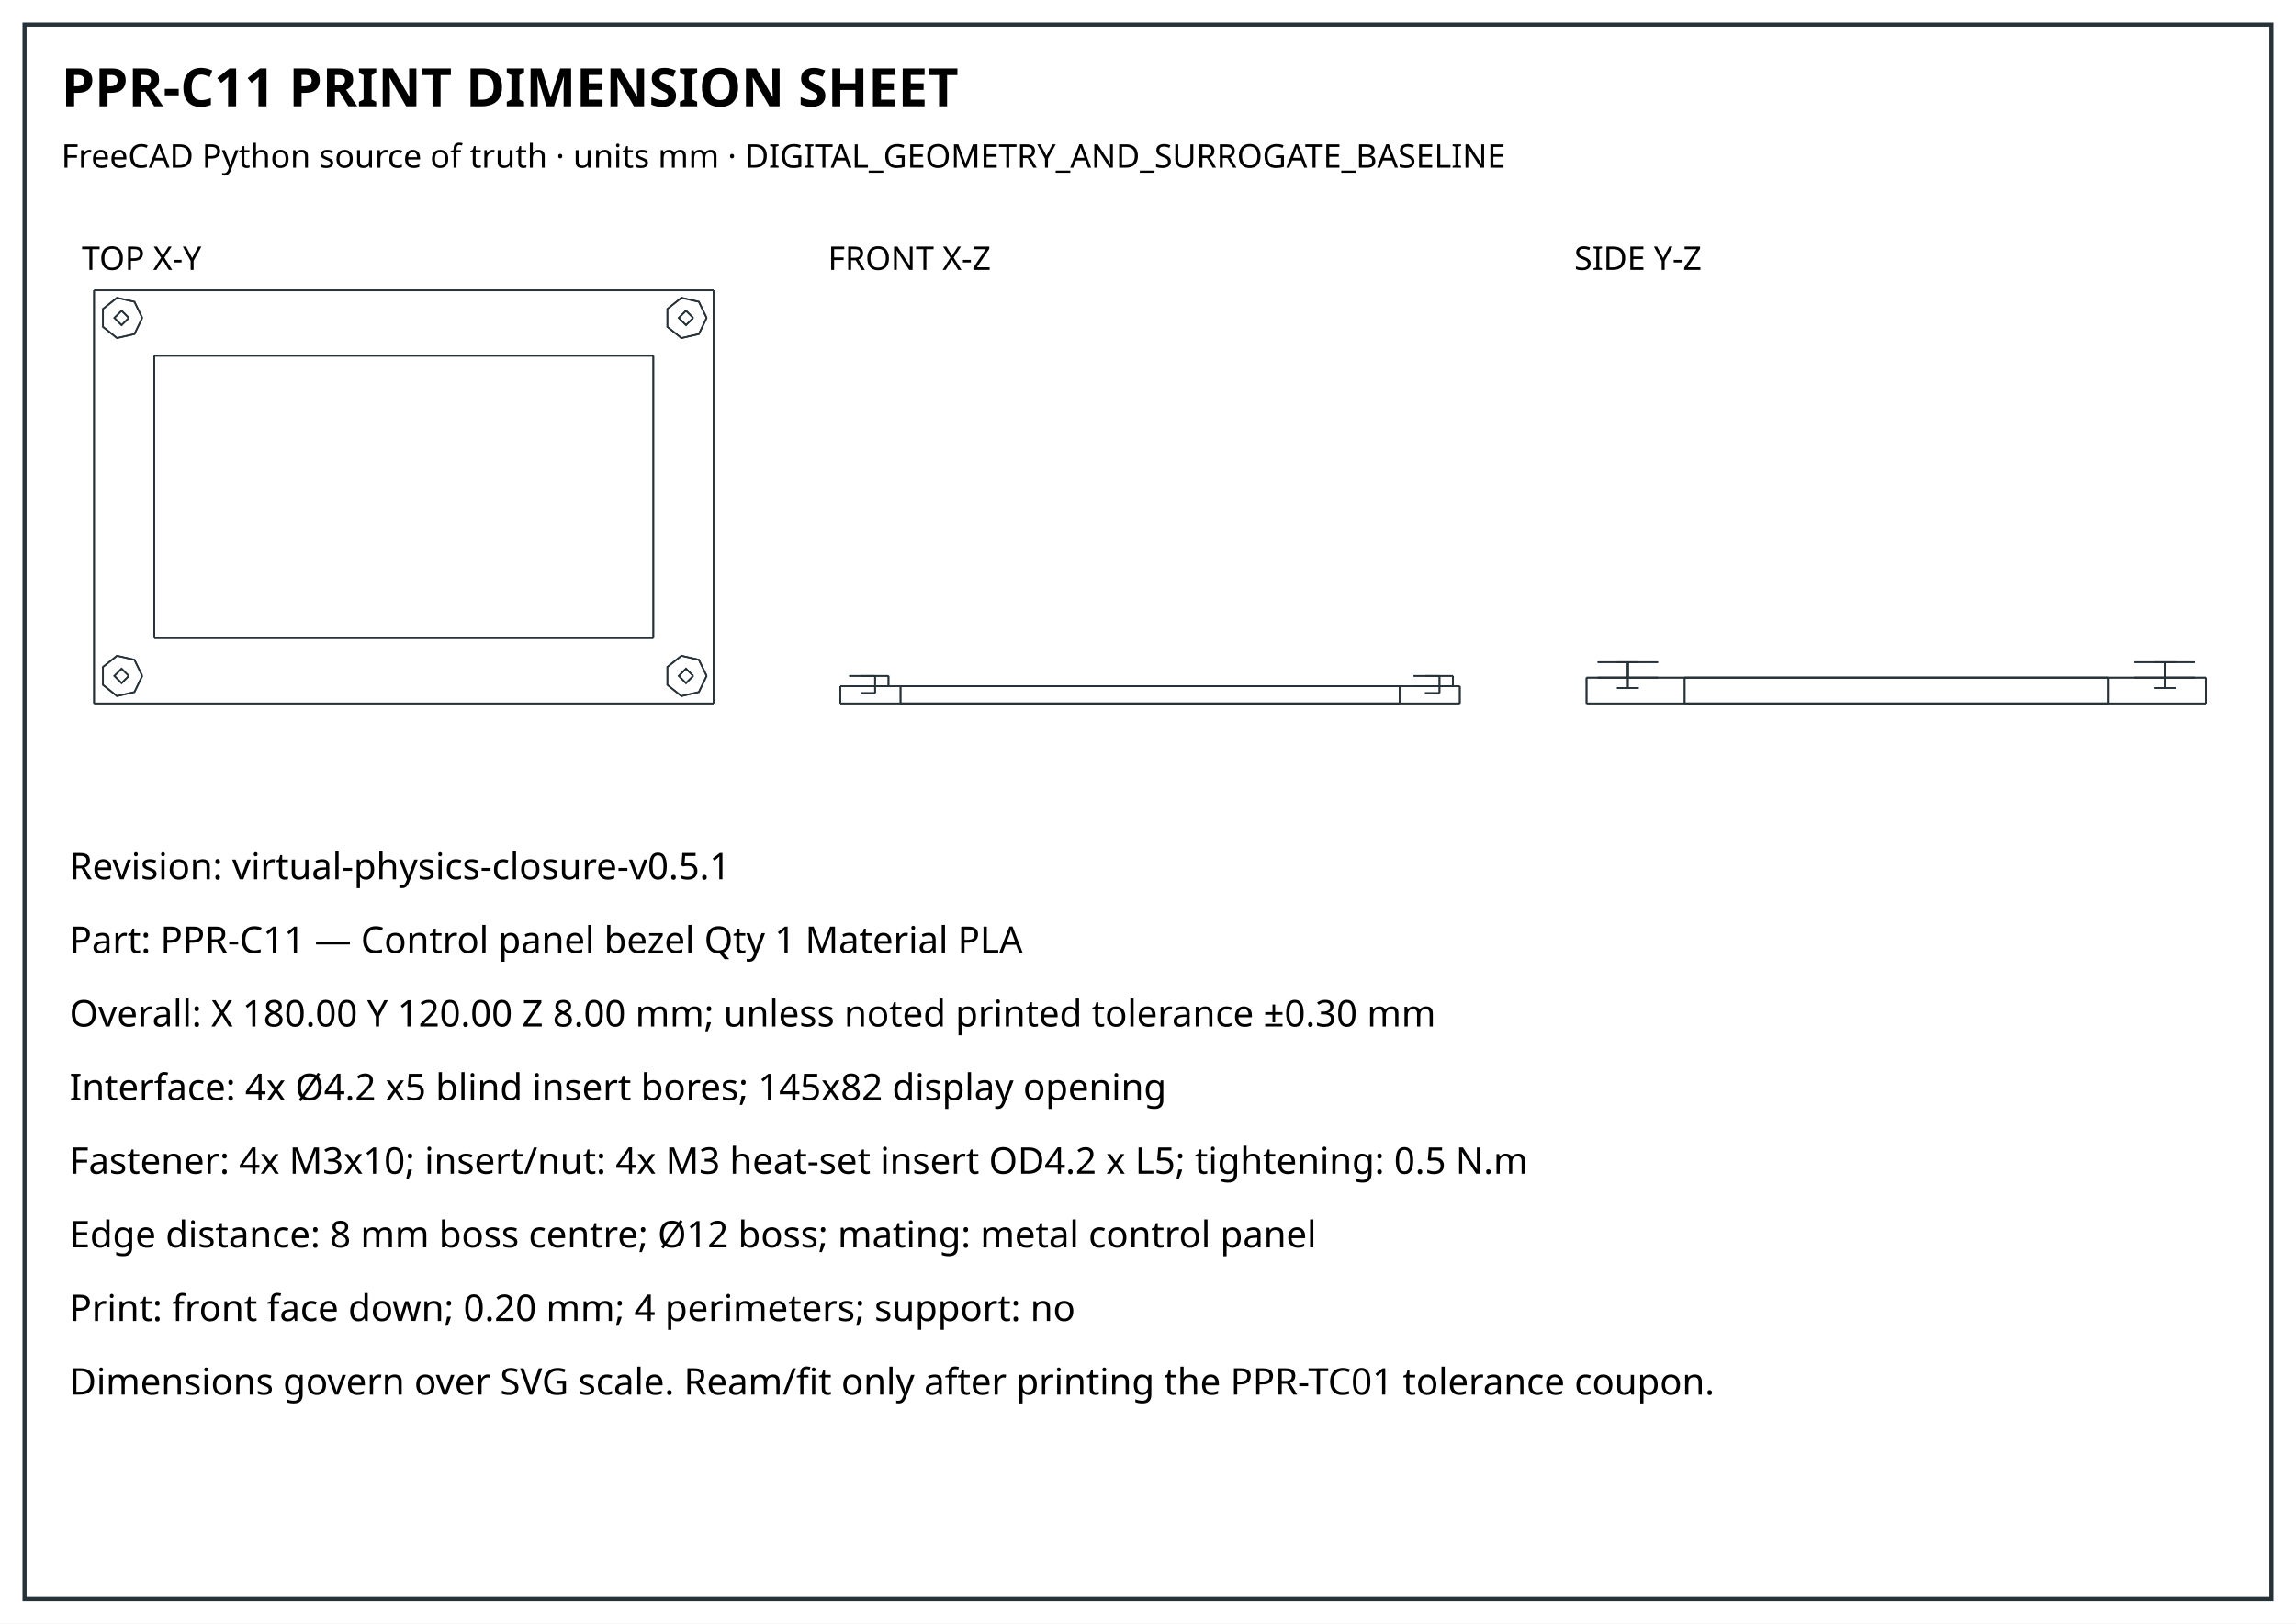
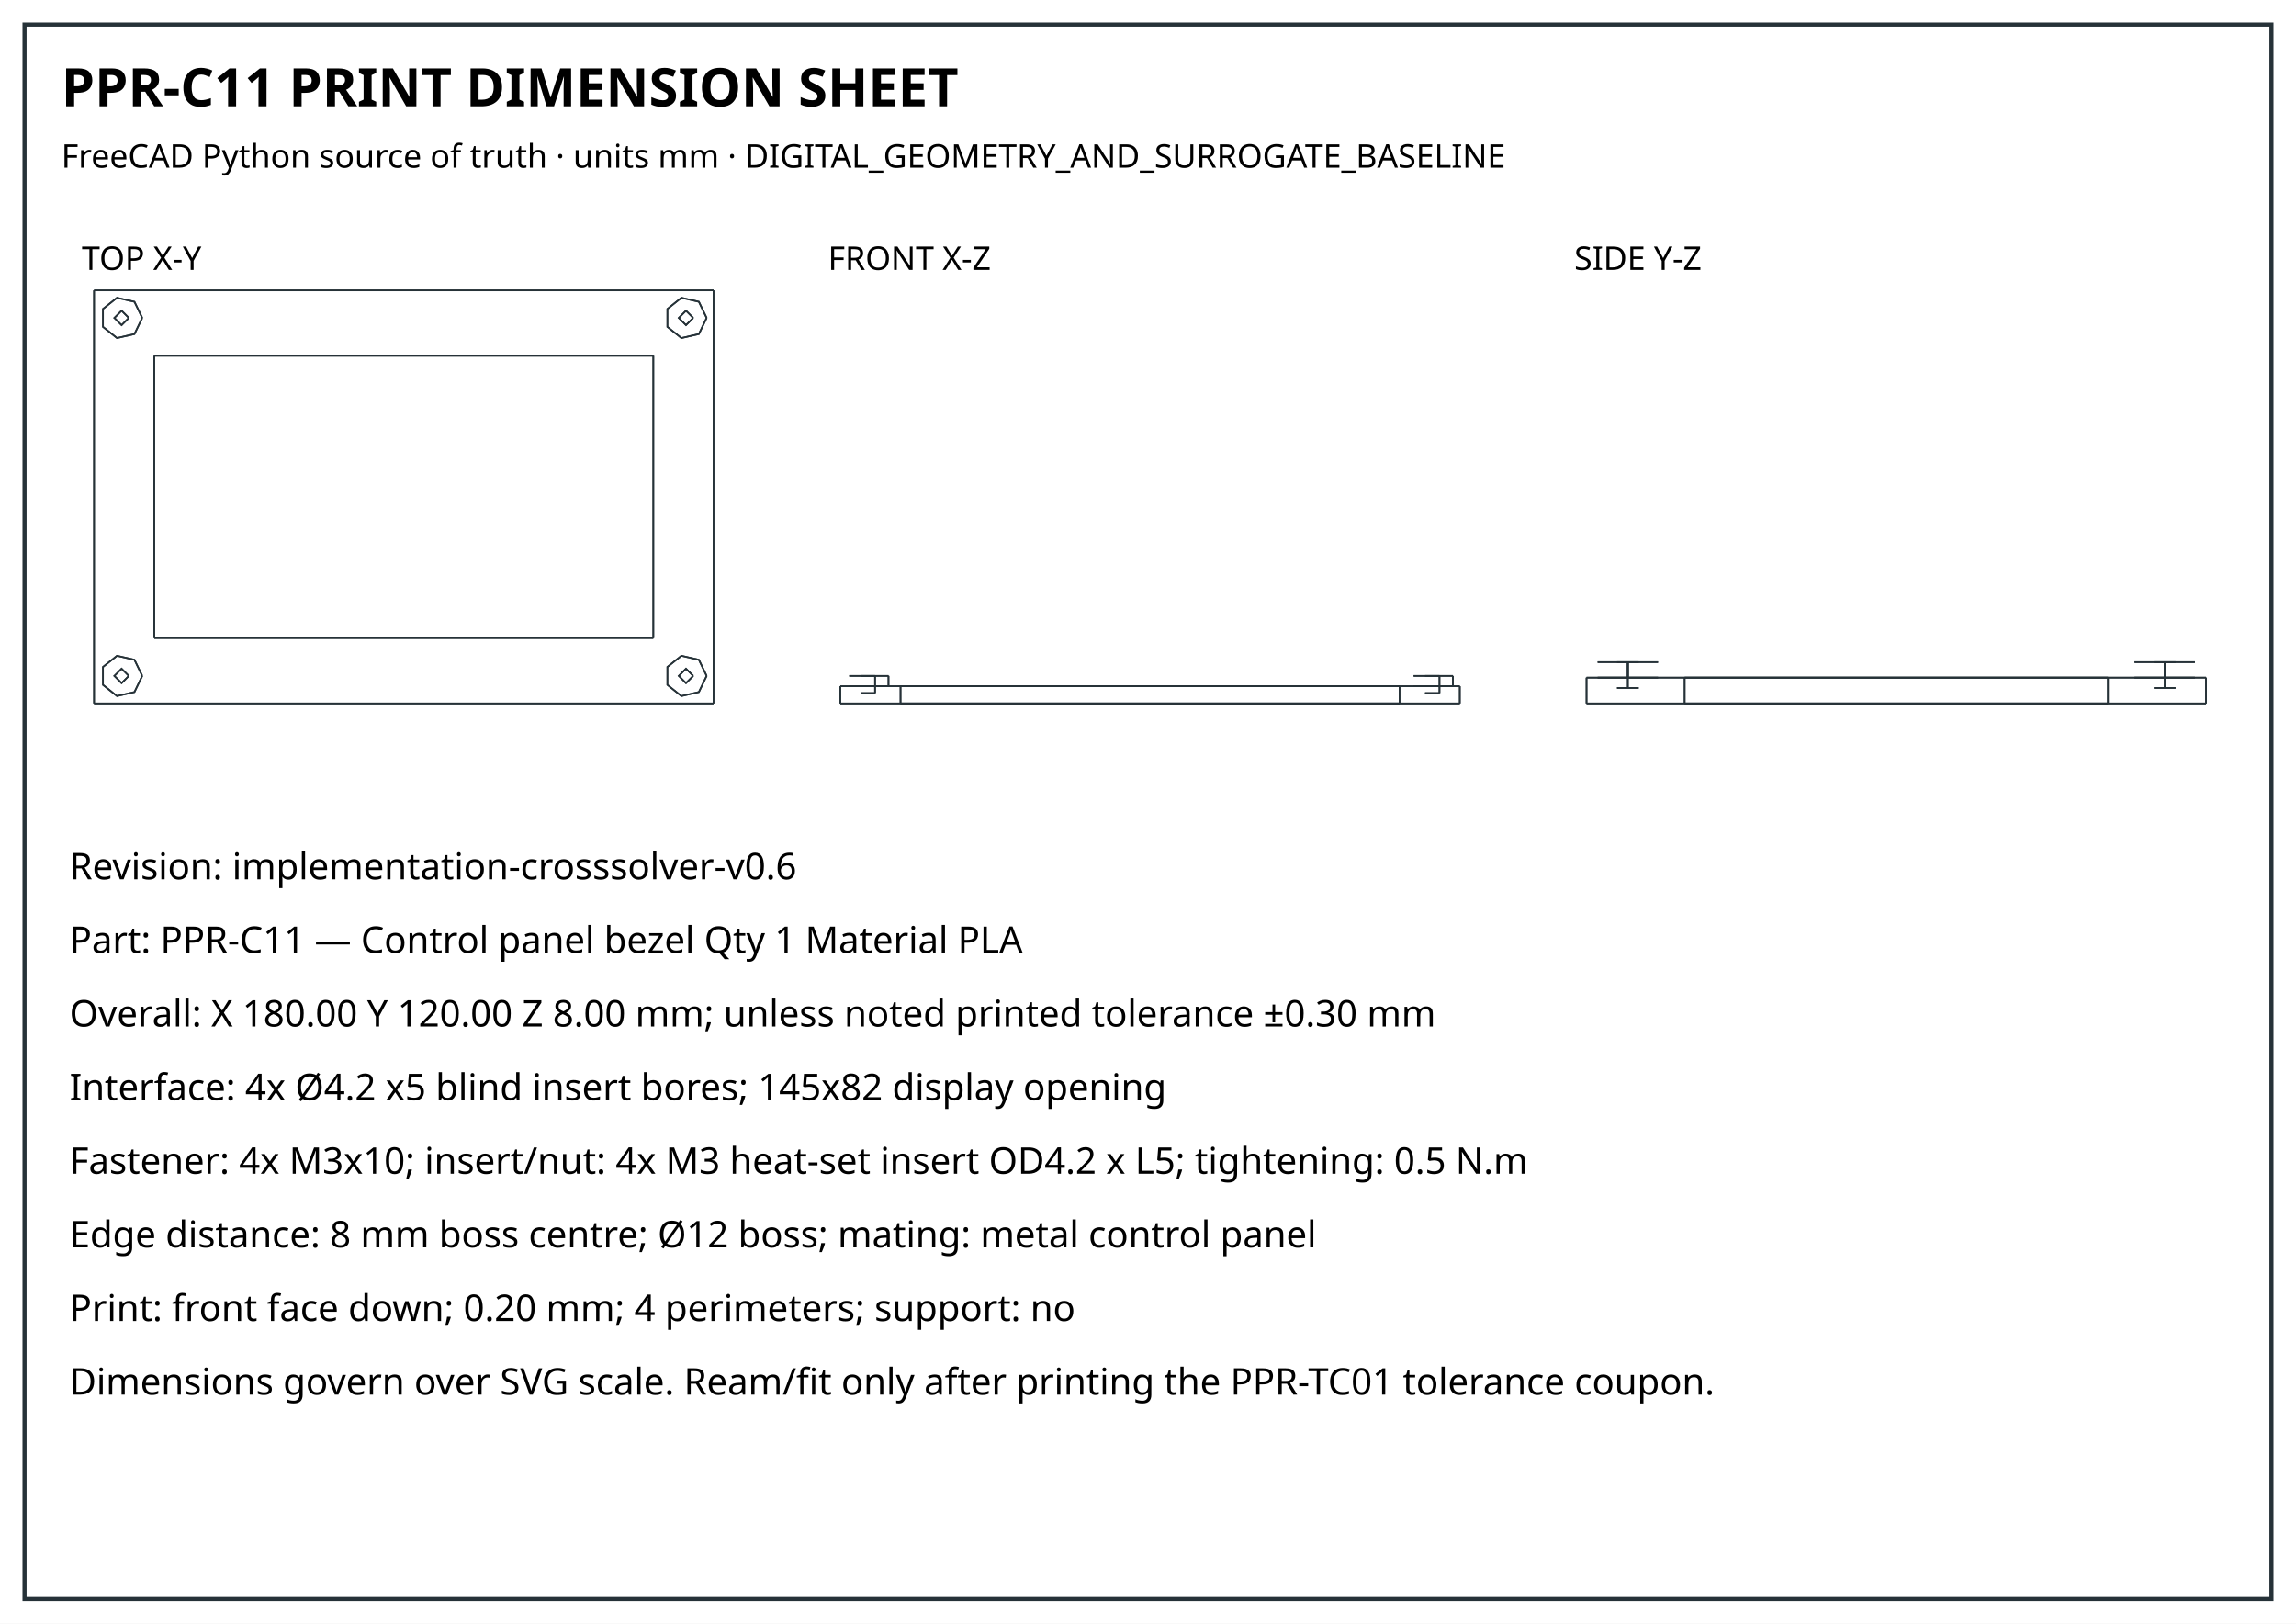
<svg xmlns="http://www.w3.org/2000/svg" width="1123" height="794" viewBox="0 0 1123 794">
  <rect width="1123" height="794" fill="white" />
  <rect x="12" y="12" width="1099" height="770" fill="none" stroke="#263238" stroke-width="2" />
  <text x="30" y="52" font-size="26" font-family="sans-serif" font-weight="bold">PPR-C11 PRINT DIMENSION SHEET</text>
  <text x="30" y="82" font-size="16" font-family="sans-serif">FreeCAD Python source of truth · units mm · DIGITAL_GEOMETRY_AND_SURROGATE_BASELINE</text>
  <g font-family="sans-serif">
    <text x="40" y="132" font-size="16">TOP X-Y</text>
    <polyline points="46.00,344.00 46.00,344.00" fill="none" stroke="#263238" stroke-width="0.8" />
    <polyline points="46.00,344.00 46.00,142.00" fill="none" stroke="#263238" stroke-width="0.8" />
    <polyline points="46.00,142.00 46.00,142.00" fill="none" stroke="#263238" stroke-width="0.8" />
    <polyline points="46.00,344.00 46.00,142.00" fill="none" stroke="#263238" stroke-width="0.8" />
    <polyline points="46.00,344.00 349.00,344.00" fill="none" stroke="#263238" stroke-width="0.8" />
    <polyline points="349.00,344.00 349.00,344.00" fill="none" stroke="#263238" stroke-width="0.8" />
    <polyline points="46.00,344.00 349.00,344.00" fill="none" stroke="#263238" stroke-width="0.8" />
    <polyline points="46.00,142.00 349.00,142.00" fill="none" stroke="#263238" stroke-width="0.8" />
    <polyline points="349.00,344.00 349.00,142.00" fill="none" stroke="#263238" stroke-width="0.8" />
    <polyline points="69.57,330.53 65.76,322.64 57.22,320.69 50.37,326.15 50.37,334.92 57.22,340.38 65.76,338.43 69.57,330.53" fill="none" stroke="#263238" stroke-width="0.8" />
    <polyline points="345.63,330.53 341.83,322.64 333.29,320.69 326.43,326.15 326.43,334.92 333.29,340.38 341.83,338.43 345.63,330.53" fill="none" stroke="#263238" stroke-width="0.8" />
    <polyline points="69.57,155.47 65.76,147.57 57.22,145.62 50.37,151.08 50.37,159.85 57.22,165.31 65.76,163.36 69.57,155.47" fill="none" stroke="#263238" stroke-width="0.8" />
    <polyline points="75.46,312.02 319.54,312.02" fill="none" stroke="#263238" stroke-width="0.8" />
    <polyline points="75.46,312.02 75.46,173.98" fill="none" stroke="#263238" stroke-width="0.8" />
    <polyline points="319.54,312.02 319.54,173.98" fill="none" stroke="#263238" stroke-width="0.8" />
    <polyline points="75.46,173.98 319.54,173.98" fill="none" stroke="#263238" stroke-width="0.8" />
    <polyline points="345.63,155.47 341.83,147.57 333.29,145.62 326.43,151.08 326.43,159.85 333.29,165.31 341.83,163.36 345.63,155.47" fill="none" stroke="#263238" stroke-width="0.8" />
    <polyline points="46.00,142.00 349.00,142.00" fill="none" stroke="#263238" stroke-width="0.8" />
    <polyline points="349.00,142.00 349.00,142.00" fill="none" stroke="#263238" stroke-width="0.8" />
    <polyline points="349.00,344.00 349.00,142.00" fill="none" stroke="#263238" stroke-width="0.8" />
    <polyline points="75.46,312.02 75.46,173.98" fill="none" stroke="#263238" stroke-width="0.8" />
    <polyline points="75.46,173.98 319.54,173.98" fill="none" stroke="#263238" stroke-width="0.8" />
    <polyline points="319.54,312.02 319.54,173.98" fill="none" stroke="#263238" stroke-width="0.8" />
    <polyline points="75.46,312.02 319.54,312.02" fill="none" stroke="#263238" stroke-width="0.8" />
    <polyline points="69.57,330.53 69.57,330.53" fill="none" stroke="#263238" stroke-width="0.8" />
    <polyline points="69.57,330.53 65.76,322.64 57.22,320.69 50.37,326.15 50.37,334.92 57.22,340.38 65.76,338.43 69.57,330.53" fill="none" stroke="#263238" stroke-width="0.8" />
    <polyline points="345.63,330.53 345.63,330.53" fill="none" stroke="#263238" stroke-width="0.8" />
    <polyline points="345.63,330.53 341.83,322.64 333.29,320.69 326.43,326.15 326.43,334.92 333.29,340.38 341.83,338.43 345.63,330.53" fill="none" stroke="#263238" stroke-width="0.8" />
    <polyline points="69.57,155.47 69.57,155.47" fill="none" stroke="#263238" stroke-width="0.8" />
    <polyline points="69.57,155.47 65.76,147.57 57.22,145.62 50.37,151.08 50.37,159.85 57.22,165.31 65.76,163.36 69.57,155.47" fill="none" stroke="#263238" stroke-width="0.8" />
    <polyline points="319.54,312.02 319.54,312.02" fill="none" stroke="#263238" stroke-width="0.8" />
    <polyline points="75.46,312.02 75.46,312.02" fill="none" stroke="#263238" stroke-width="0.8" />
    <polyline points="75.46,173.98 75.46,173.98" fill="none" stroke="#263238" stroke-width="0.8" />
    <polyline points="319.54,173.98 319.54,173.98" fill="none" stroke="#263238" stroke-width="0.8" />
    <polyline points="345.63,155.47 345.63,155.47" fill="none" stroke="#263238" stroke-width="0.8" />
    <polyline points="345.63,155.47 341.83,147.57 333.29,145.62 326.43,151.08 326.43,159.85 333.29,165.31 341.83,163.36 345.63,155.47" fill="none" stroke="#263238" stroke-width="0.8" />
    <polyline points="63.00,330.53 59.47,327.00 55.93,330.53 59.47,334.07 63.00,330.53" fill="none" stroke="#263238" stroke-width="0.8" />
    <polyline points="339.07,330.53 335.53,327.00 332.00,330.53 335.53,334.07 339.07,330.53" fill="none" stroke="#263238" stroke-width="0.8" />
    <polyline points="63.00,155.47 59.47,151.93 55.93,155.47 59.47,159.00 63.00,155.47" fill="none" stroke="#263238" stroke-width="0.8" />
    <polyline points="339.07,155.47 335.53,151.93 332.00,155.47 335.53,159.00 339.07,155.47" fill="none" stroke="#263238" stroke-width="0.8" />
    <polyline points="63.00,330.53 63.00,330.53" fill="none" stroke="#263238" stroke-width="0.8" />
    <polyline points="63.00,330.53 59.47,327.00 55.93,330.53 59.47,334.07 63.00,330.53" fill="none" stroke="#263238" stroke-width="0.8" />
    <polyline points="339.07,330.53 339.07,330.53" fill="none" stroke="#263238" stroke-width="0.8" />
    <polyline points="339.07,330.53 335.53,327.00 332.00,330.53 335.53,334.07 339.07,330.53" fill="none" stroke="#263238" stroke-width="0.8" />
    <polyline points="63.00,155.47 63.00,155.47" fill="none" stroke="#263238" stroke-width="0.8" />
    <polyline points="63.00,155.47 59.47,151.93 55.93,155.47 59.47,159.00 63.00,155.47" fill="none" stroke="#263238" stroke-width="0.8" />
    <polyline points="339.07,155.47 339.07,155.47" fill="none" stroke="#263238" stroke-width="0.8" />
    <polyline points="339.07,155.47 335.53,151.93 332.00,155.47 335.53,159.00 339.07,155.47" fill="none" stroke="#263238" stroke-width="0.8" />
    <text x="405" y="132" font-size="16">FRONT X-Z</text>
    <polyline points="411.00,344.00 411.00,335.58" fill="none" stroke="#263238" stroke-width="0.8" />
    <polyline points="411.00,335.58 411.00,335.58" fill="none" stroke="#263238" stroke-width="0.8" />
    <polyline points="411.00,344.00 411.00,335.58" fill="none" stroke="#263238" stroke-width="0.8" />
    <polyline points="411.00,344.00 411.00,344.00" fill="none" stroke="#263238" stroke-width="0.8" />
    <polyline points="411.00,344.00 714.00,344.00" fill="none" stroke="#263238" stroke-width="0.8" />
    <polyline points="714.00,344.00 714.00,335.58" fill="none" stroke="#263238" stroke-width="0.8" />
    <polyline points="411.00,335.58 714.00,335.58" fill="none" stroke="#263238" stroke-width="0.8" />
    <polyline points="411.00,335.58 714.00,335.58" fill="none" stroke="#263238" stroke-width="0.8" />
    <polyline points="714.00,335.58 714.00,335.58" fill="none" stroke="#263238" stroke-width="0.8" />
    <polyline points="434.57,335.58 430.76,335.58 422.22,335.58 415.37,335.58 415.37,335.58 422.22,335.58 430.76,335.58 434.57,335.58" fill="none" stroke="#263238" stroke-width="0.8" />
    <polyline points="710.63,335.58 706.83,335.58 698.29,335.58 691.43,335.58 691.43,335.58 698.29,335.58 706.83,335.58 710.63,335.58" fill="none" stroke="#263238" stroke-width="0.8" />
    <polyline points="434.57,335.58 430.76,335.58 422.22,335.58 415.37,335.58 415.37,335.58 422.22,335.58 430.76,335.58 434.57,335.58" fill="none" stroke="#263238" stroke-width="0.8" />
    <polyline points="440.46,335.58 684.54,335.58" fill="none" stroke="#263238" stroke-width="0.8" />
    <polyline points="440.46,335.58 440.46,335.58" fill="none" stroke="#263238" stroke-width="0.8" />
    <polyline points="684.54,335.58 684.54,335.58" fill="none" stroke="#263238" stroke-width="0.8" />
    <polyline points="440.46,335.58 684.54,335.58" fill="none" stroke="#263238" stroke-width="0.8" />
    <polyline points="710.63,335.58 706.83,335.58 698.29,335.58 691.43,335.58 691.43,335.58 698.29,335.58 706.83,335.58 710.63,335.58" fill="none" stroke="#263238" stroke-width="0.8" />
    <polyline points="411.00,344.00 714.00,344.00" fill="none" stroke="#263238" stroke-width="0.8" />
    <polyline points="714.00,344.00 714.00,335.58" fill="none" stroke="#263238" stroke-width="0.8" />
    <polyline points="714.00,344.00 714.00,344.00" fill="none" stroke="#263238" stroke-width="0.8" />
    <polyline points="440.46,344.00 440.46,344.00" fill="none" stroke="#263238" stroke-width="0.8" />
    <polyline points="440.46,344.00 684.54,344.00" fill="none" stroke="#263238" stroke-width="0.8" />
    <polyline points="684.54,344.00 684.54,344.00" fill="none" stroke="#263238" stroke-width="0.8" />
    <polyline points="440.46,344.00 684.54,344.00" fill="none" stroke="#263238" stroke-width="0.8" />
    <polyline points="434.57,335.58 434.57,330.53" fill="none" stroke="#263238" stroke-width="0.8" />
    <polyline points="434.57,330.53 430.76,330.53 422.22,330.53 415.37,330.53 415.37,330.53 422.22,330.53 430.76,330.53 434.57,330.53" fill="none" stroke="#263238" stroke-width="0.8" />
    <polyline points="710.63,335.58 710.63,330.53" fill="none" stroke="#263238" stroke-width="0.8" />
    <polyline points="710.63,330.53 706.83,330.53 698.29,330.53 691.43,330.53 691.43,330.53 698.29,330.53 706.83,330.53 710.63,330.53" fill="none" stroke="#263238" stroke-width="0.8" />
    <polyline points="434.57,335.58 434.57,330.53" fill="none" stroke="#263238" stroke-width="0.8" />
    <polyline points="434.57,330.53 430.76,330.53 422.22,330.53 415.37,330.53 415.37,330.53 422.22,330.53 430.76,330.53 434.57,330.53" fill="none" stroke="#263238" stroke-width="0.8" />
    <polyline points="684.54,344.00 684.54,335.58" fill="none" stroke="#263238" stroke-width="0.8" />
    <polyline points="440.46,344.00 440.46,335.58" fill="none" stroke="#263238" stroke-width="0.8" />
    <polyline points="440.46,344.00 440.46,335.58" fill="none" stroke="#263238" stroke-width="0.8" />
    <polyline points="684.54,344.00 684.54,335.58" fill="none" stroke="#263238" stroke-width="0.8" />
    <polyline points="710.63,335.58 710.63,330.53" fill="none" stroke="#263238" stroke-width="0.8" />
    <polyline points="710.63,330.53 706.83,330.53 698.29,330.53 691.43,330.53 691.43,330.53 698.29,330.53 706.83,330.53 710.63,330.53" fill="none" stroke="#263238" stroke-width="0.8" />
    <polyline points="428.00,330.53 424.47,330.53 420.93,330.53 424.47,330.53 428.00,330.53" fill="none" stroke="#263238" stroke-width="0.8" />
    <polyline points="704.07,330.53 700.53,330.53 697.00,330.53 700.53,330.53 704.07,330.53" fill="none" stroke="#263238" stroke-width="0.8" />
    <polyline points="428.00,330.53 424.47,330.53 420.93,330.53 424.47,330.53 428.00,330.53" fill="none" stroke="#263238" stroke-width="0.8" />
    <polyline points="704.07,330.53 700.53,330.53 697.00,330.53 700.53,330.53 704.07,330.53" fill="none" stroke="#263238" stroke-width="0.8" />
    <polyline points="428.00,338.95 428.00,330.53" fill="none" stroke="#263238" stroke-width="0.8" />
    <polyline points="428.00,338.95 424.47,338.95 420.93,338.95 424.47,338.95 428.00,338.95" fill="none" stroke="#263238" stroke-width="0.8" />
    <polyline points="704.07,338.95 704.07,330.53" fill="none" stroke="#263238" stroke-width="0.8" />
    <polyline points="704.07,338.95 700.53,338.95 697.00,338.95 700.53,338.95 704.07,338.95" fill="none" stroke="#263238" stroke-width="0.8" />
    <polyline points="428.00,338.95 428.00,330.53" fill="none" stroke="#263238" stroke-width="0.8" />
    <polyline points="428.00,338.95 424.47,338.95 420.93,338.95 424.47,338.95 428.00,338.95" fill="none" stroke="#263238" stroke-width="0.8" />
    <polyline points="704.07,338.95 704.07,330.53" fill="none" stroke="#263238" stroke-width="0.8" />
    <polyline points="704.07,338.95 700.53,338.95 697.00,338.95 700.53,338.95 704.07,338.95" fill="none" stroke="#263238" stroke-width="0.8" />
    <text x="770" y="132" font-size="16">SIDE Y-Z</text>
    <polyline points="776.00,344.00 776.00,331.38" fill="none" stroke="#263238" stroke-width="0.8" />
    <polyline points="776.00,331.38 1079.00,331.38" fill="none" stroke="#263238" stroke-width="0.8" />
    <polyline points="1079.00,344.00 1079.00,331.38" fill="none" stroke="#263238" stroke-width="0.8" />
    <polyline points="776.00,344.00 1079.00,344.00" fill="none" stroke="#263238" stroke-width="0.8" />
    <polyline points="776.00,344.00 776.00,344.00" fill="none" stroke="#263238" stroke-width="0.8" />
    <polyline points="776.00,344.00 776.00,331.38" fill="none" stroke="#263238" stroke-width="0.8" />
    <polyline points="776.00,331.38 776.00,331.38" fill="none" stroke="#263238" stroke-width="0.8" />
    <polyline points="1079.00,331.38 1079.00,331.38" fill="none" stroke="#263238" stroke-width="0.8" />
    <polyline points="776.00,331.38 1079.00,331.38" fill="none" stroke="#263238" stroke-width="0.8" />
    <polyline points="796.20,331.38 808.04,331.38 810.97,331.38 802.77,331.38 789.63,331.38 781.43,331.38 784.36,331.38 796.20,331.38" fill="none" stroke="#263238" stroke-width="0.8" />
    <polyline points="796.20,331.38 808.04,331.38 810.97,331.38 802.77,331.38 789.63,331.38 781.43,331.38 784.36,331.38 796.20,331.38" fill="none" stroke="#263238" stroke-width="0.8" />
    <polyline points="1058.80,331.38 1070.64,331.38 1073.57,331.38 1065.37,331.38 1052.23,331.38 1044.03,331.38 1046.96,331.38 1058.80,331.38" fill="none" stroke="#263238" stroke-width="0.8" />
    <polyline points="823.98,331.38 823.98,331.38" fill="none" stroke="#263238" stroke-width="0.8" />
    <polyline points="823.98,331.38 1031.03,331.38" fill="none" stroke="#263238" stroke-width="0.8" />
    <polyline points="823.98,331.38 1031.03,331.38" fill="none" stroke="#263238" stroke-width="0.8" />
    <polyline points="1031.03,331.38 1031.03,331.38" fill="none" stroke="#263238" stroke-width="0.8" />
    <polyline points="1058.80,331.38 1070.64,331.38 1073.57,331.38 1065.37,331.38 1052.23,331.38 1044.03,331.38 1046.96,331.38 1058.80,331.38" fill="none" stroke="#263238" stroke-width="0.8" />
    <polyline points="1079.00,344.00 1079.00,344.00" fill="none" stroke="#263238" stroke-width="0.8" />
    <polyline points="1079.00,344.00 1079.00,331.38" fill="none" stroke="#263238" stroke-width="0.8" />
    <polyline points="776.00,344.00 1079.00,344.00" fill="none" stroke="#263238" stroke-width="0.8" />
    <polyline points="823.98,344.00 1031.03,344.00" fill="none" stroke="#263238" stroke-width="0.8" />
    <polyline points="1031.03,344.00 1031.03,344.00" fill="none" stroke="#263238" stroke-width="0.8" />
    <polyline points="823.98,344.00 1031.03,344.00" fill="none" stroke="#263238" stroke-width="0.8" />
    <polyline points="823.98,344.00 823.98,344.00" fill="none" stroke="#263238" stroke-width="0.8" />
    <polyline points="796.20,331.38 796.20,323.80" fill="none" stroke="#263238" stroke-width="0.8" />
    <polyline points="796.20,323.80 808.04,323.80 810.97,323.80 802.77,323.80 789.63,323.80 781.43,323.80 784.36,323.80 796.20,323.80" fill="none" stroke="#263238" stroke-width="0.8" />
    <polyline points="796.20,331.38 796.20,323.80" fill="none" stroke="#263238" stroke-width="0.8" />
    <polyline points="796.20,323.80 808.04,323.80 810.97,323.80 802.77,323.80 789.63,323.80 781.43,323.80 784.36,323.80 796.20,323.80" fill="none" stroke="#263238" stroke-width="0.8" />
    <polyline points="1058.80,331.38 1058.80,323.80" fill="none" stroke="#263238" stroke-width="0.8" />
    <polyline points="1058.80,323.80 1070.64,323.80 1073.57,323.80 1065.37,323.80 1052.23,323.80 1044.03,323.80 1046.96,323.80 1058.80,323.80" fill="none" stroke="#263238" stroke-width="0.8" />
    <polyline points="823.98,344.00 823.98,331.38" fill="none" stroke="#263238" stroke-width="0.8" />
    <polyline points="823.98,344.00 823.98,331.38" fill="none" stroke="#263238" stroke-width="0.8" />
    <polyline points="1031.03,344.00 1031.03,331.38" fill="none" stroke="#263238" stroke-width="0.8" />
    <polyline points="1031.03,344.00 1031.03,331.38" fill="none" stroke="#263238" stroke-width="0.8" />
    <polyline points="1058.80,331.38 1058.80,323.80" fill="none" stroke="#263238" stroke-width="0.8" />
    <polyline points="1058.80,323.80 1070.64,323.80 1073.57,323.80 1065.37,323.80 1052.23,323.80 1044.03,323.80 1046.96,323.80 1058.80,323.80" fill="none" stroke="#263238" stroke-width="0.8" />
    <polyline points="796.20,323.80 801.50,323.80 796.20,323.80 790.90,323.80 796.20,323.80" fill="none" stroke="#263238" stroke-width="0.8" />
    <polyline points="796.20,323.80 801.50,323.80 796.20,323.80 790.90,323.80 796.20,323.80" fill="none" stroke="#263238" stroke-width="0.8" />
    <polyline points="1058.80,323.80 1064.10,323.80 1058.80,323.80 1053.50,323.80 1058.80,323.80" fill="none" stroke="#263238" stroke-width="0.8" />
    <polyline points="1058.80,323.80 1064.10,323.80 1058.80,323.80 1053.50,323.80 1058.80,323.80" fill="none" stroke="#263238" stroke-width="0.8" />
    <polyline points="796.20,336.43 796.20,323.80" fill="none" stroke="#263238" stroke-width="0.8" />
    <polyline points="796.20,336.43 801.50,336.43 796.20,336.43 790.90,336.43 796.20,336.43" fill="none" stroke="#263238" stroke-width="0.8" />
    <polyline points="796.20,336.43 796.20,323.80" fill="none" stroke="#263238" stroke-width="0.8" />
    <polyline points="796.20,336.43 801.50,336.43 796.20,336.43 790.90,336.43 796.20,336.43" fill="none" stroke="#263238" stroke-width="0.8" />
    <polyline points="1058.80,336.43 1058.80,323.80" fill="none" stroke="#263238" stroke-width="0.8" />
    <polyline points="1058.80,336.43 1064.10,336.43 1058.80,336.43 1053.50,336.43 1058.80,336.43" fill="none" stroke="#263238" stroke-width="0.8" />
    <polyline points="1058.80,336.43 1058.80,323.80" fill="none" stroke="#263238" stroke-width="0.8" />
    <polyline points="1058.80,336.43 1064.10,336.43 1058.80,336.43 1053.50,336.43 1058.80,336.43" fill="none" stroke="#263238" stroke-width="0.8" />
-     <text x="34" y="430" font-size="18">Revision: virtual-physics-closure-v0.5.1</text>
+     <text x="34" y="430" font-size="18">Revision: implementation-crosssolver-v0.6</text>
    <text x="34" y="466" font-size="18">Part: PPR-C11 — Control panel bezel  Qty 1  Material PLA</text>
    <text x="34" y="502" font-size="18">Overall: X 180.00  Y 120.00  Z 8.00 mm; unless noted printed tolerance ±0.30 mm</text>
    <text x="34" y="538" font-size="18">Interface: 4x Ø4.2 x5 blind insert bores; 145x82 display opening</text>
    <text x="34" y="574" font-size="18">Fastener: 4x M3x10; insert/nut: 4x M3 heat-set insert OD4.2 x L5; tightening: 0.5 N.m</text>
    <text x="34" y="610" font-size="18">Edge distance: 8 mm boss centre; Ø12 boss; mating: metal control panel</text>
    <text x="34" y="646" font-size="18">Print: front face down; 0.20 mm; 4 perimeters; support: no</text>
    <text x="34" y="682" font-size="18">Dimensions govern over SVG scale. Ream/fit only after printing the PPR-TC01 tolerance coupon.</text>
  </g>
</svg>
